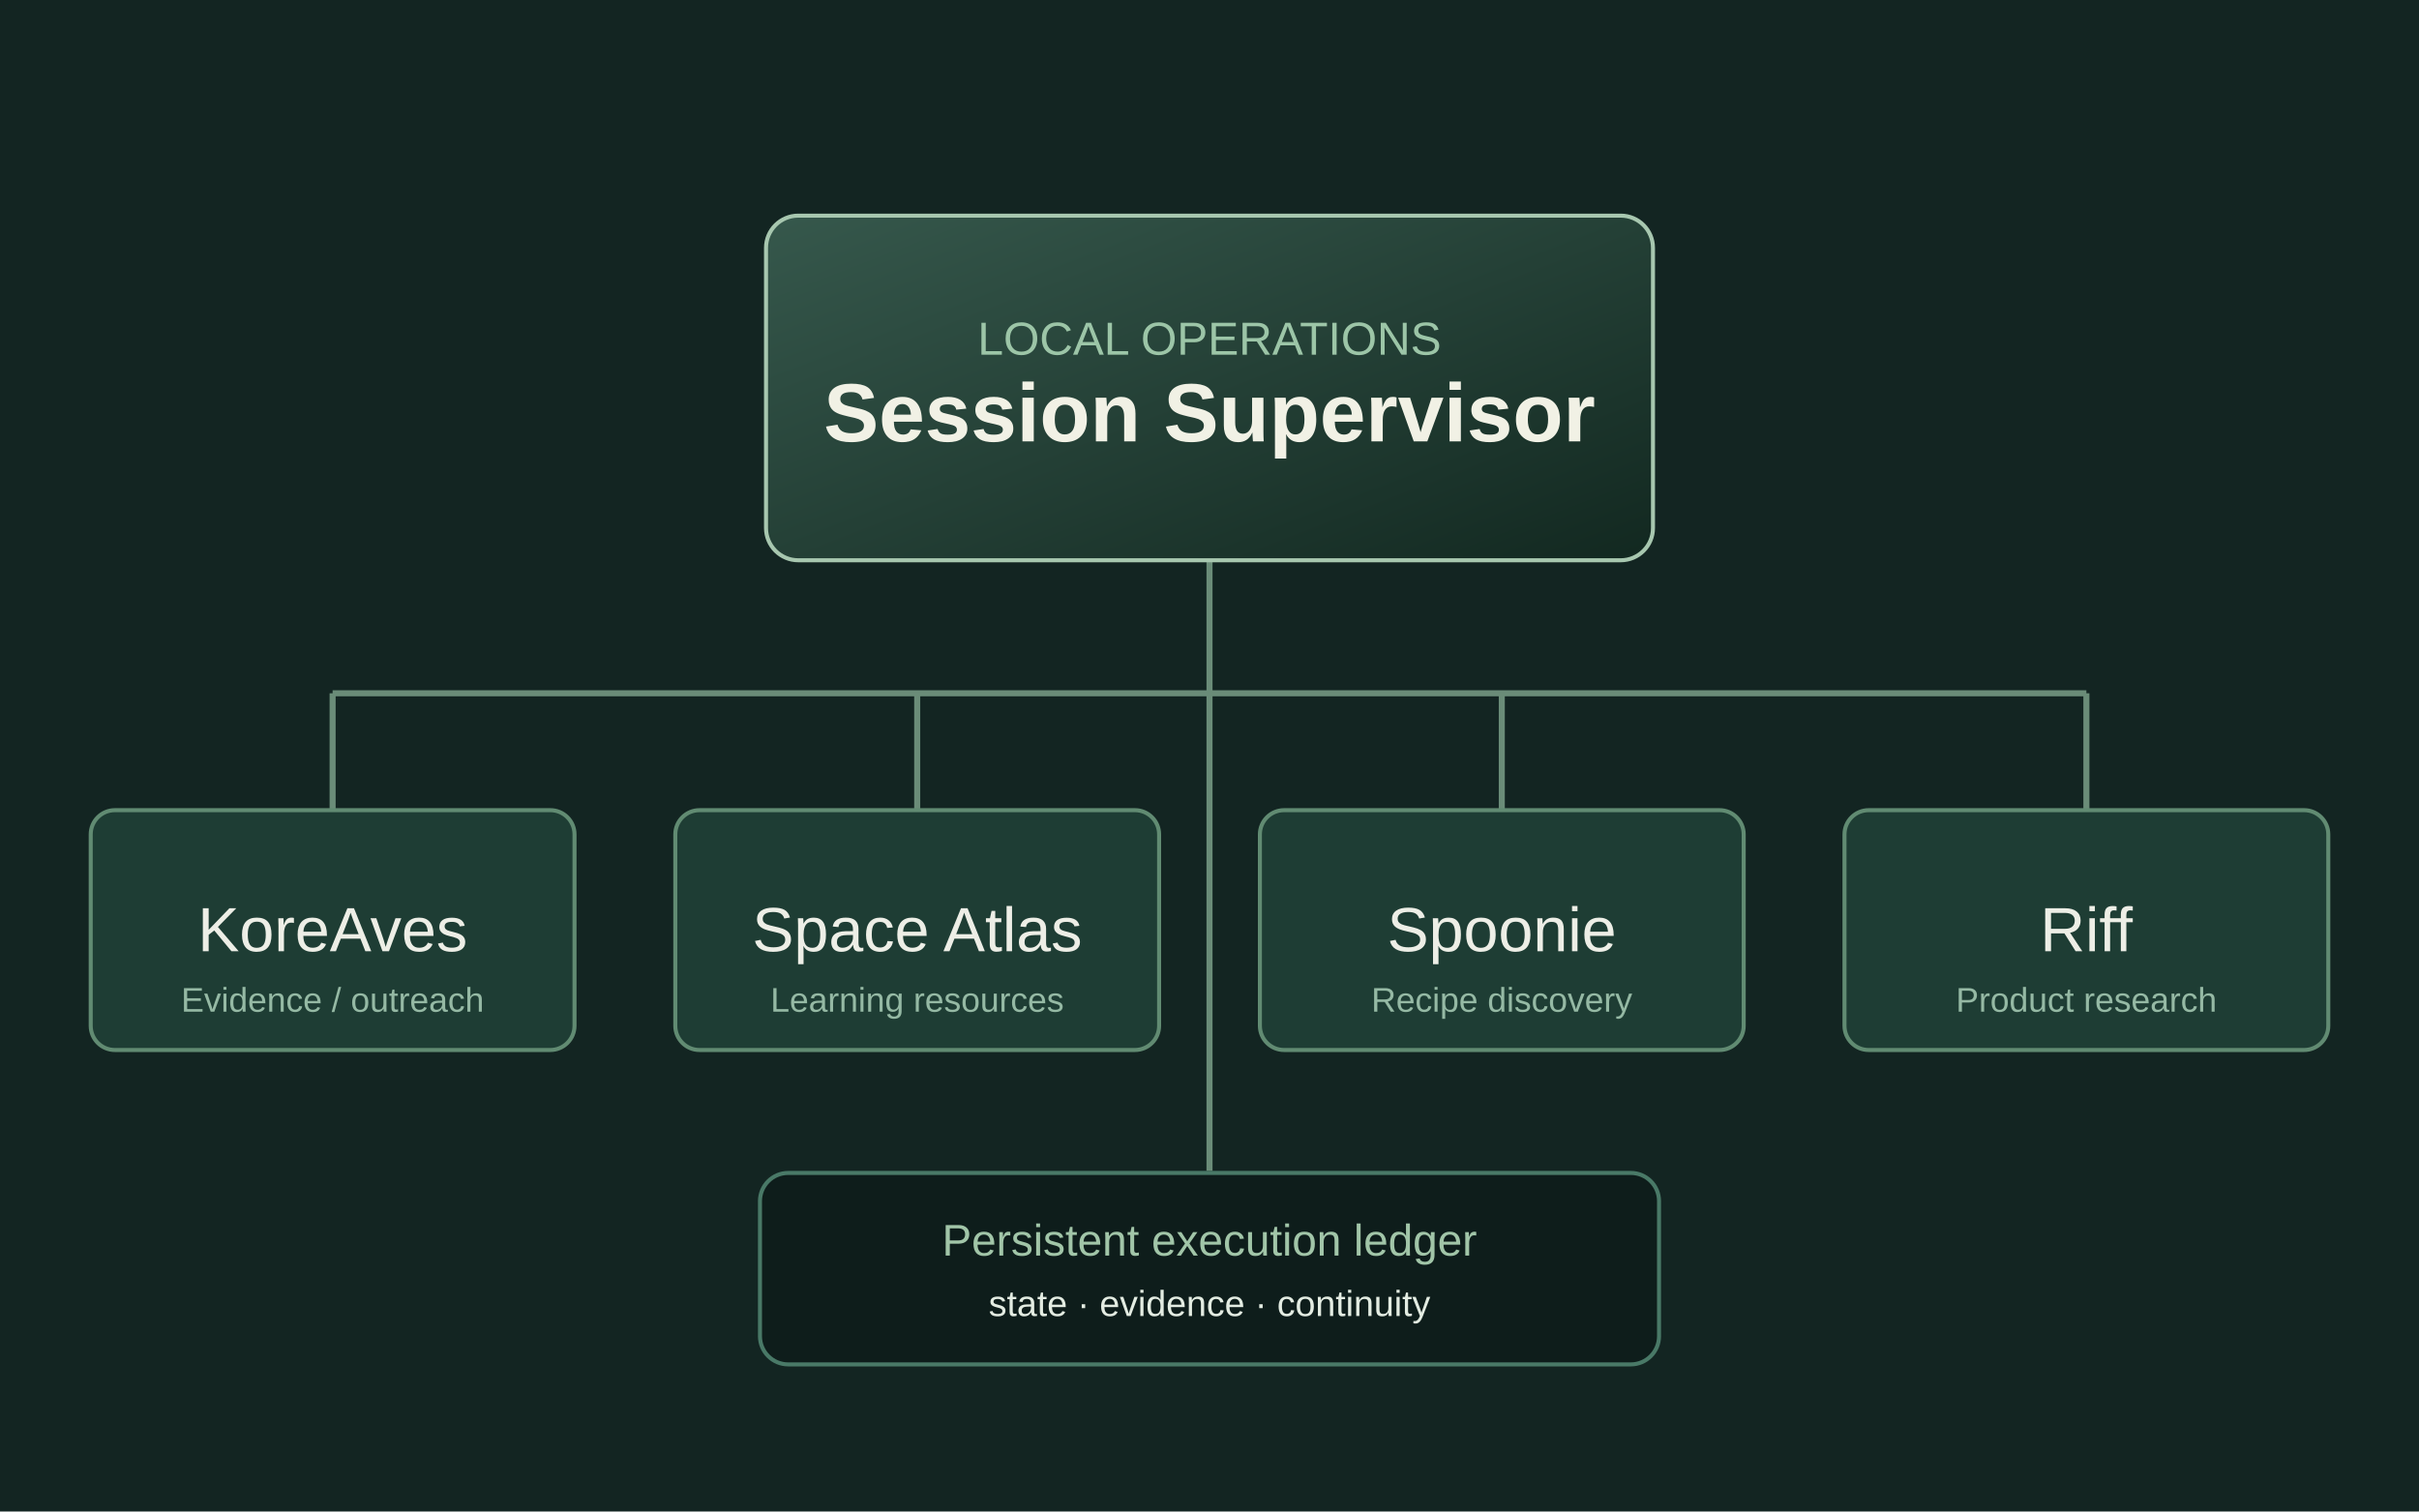
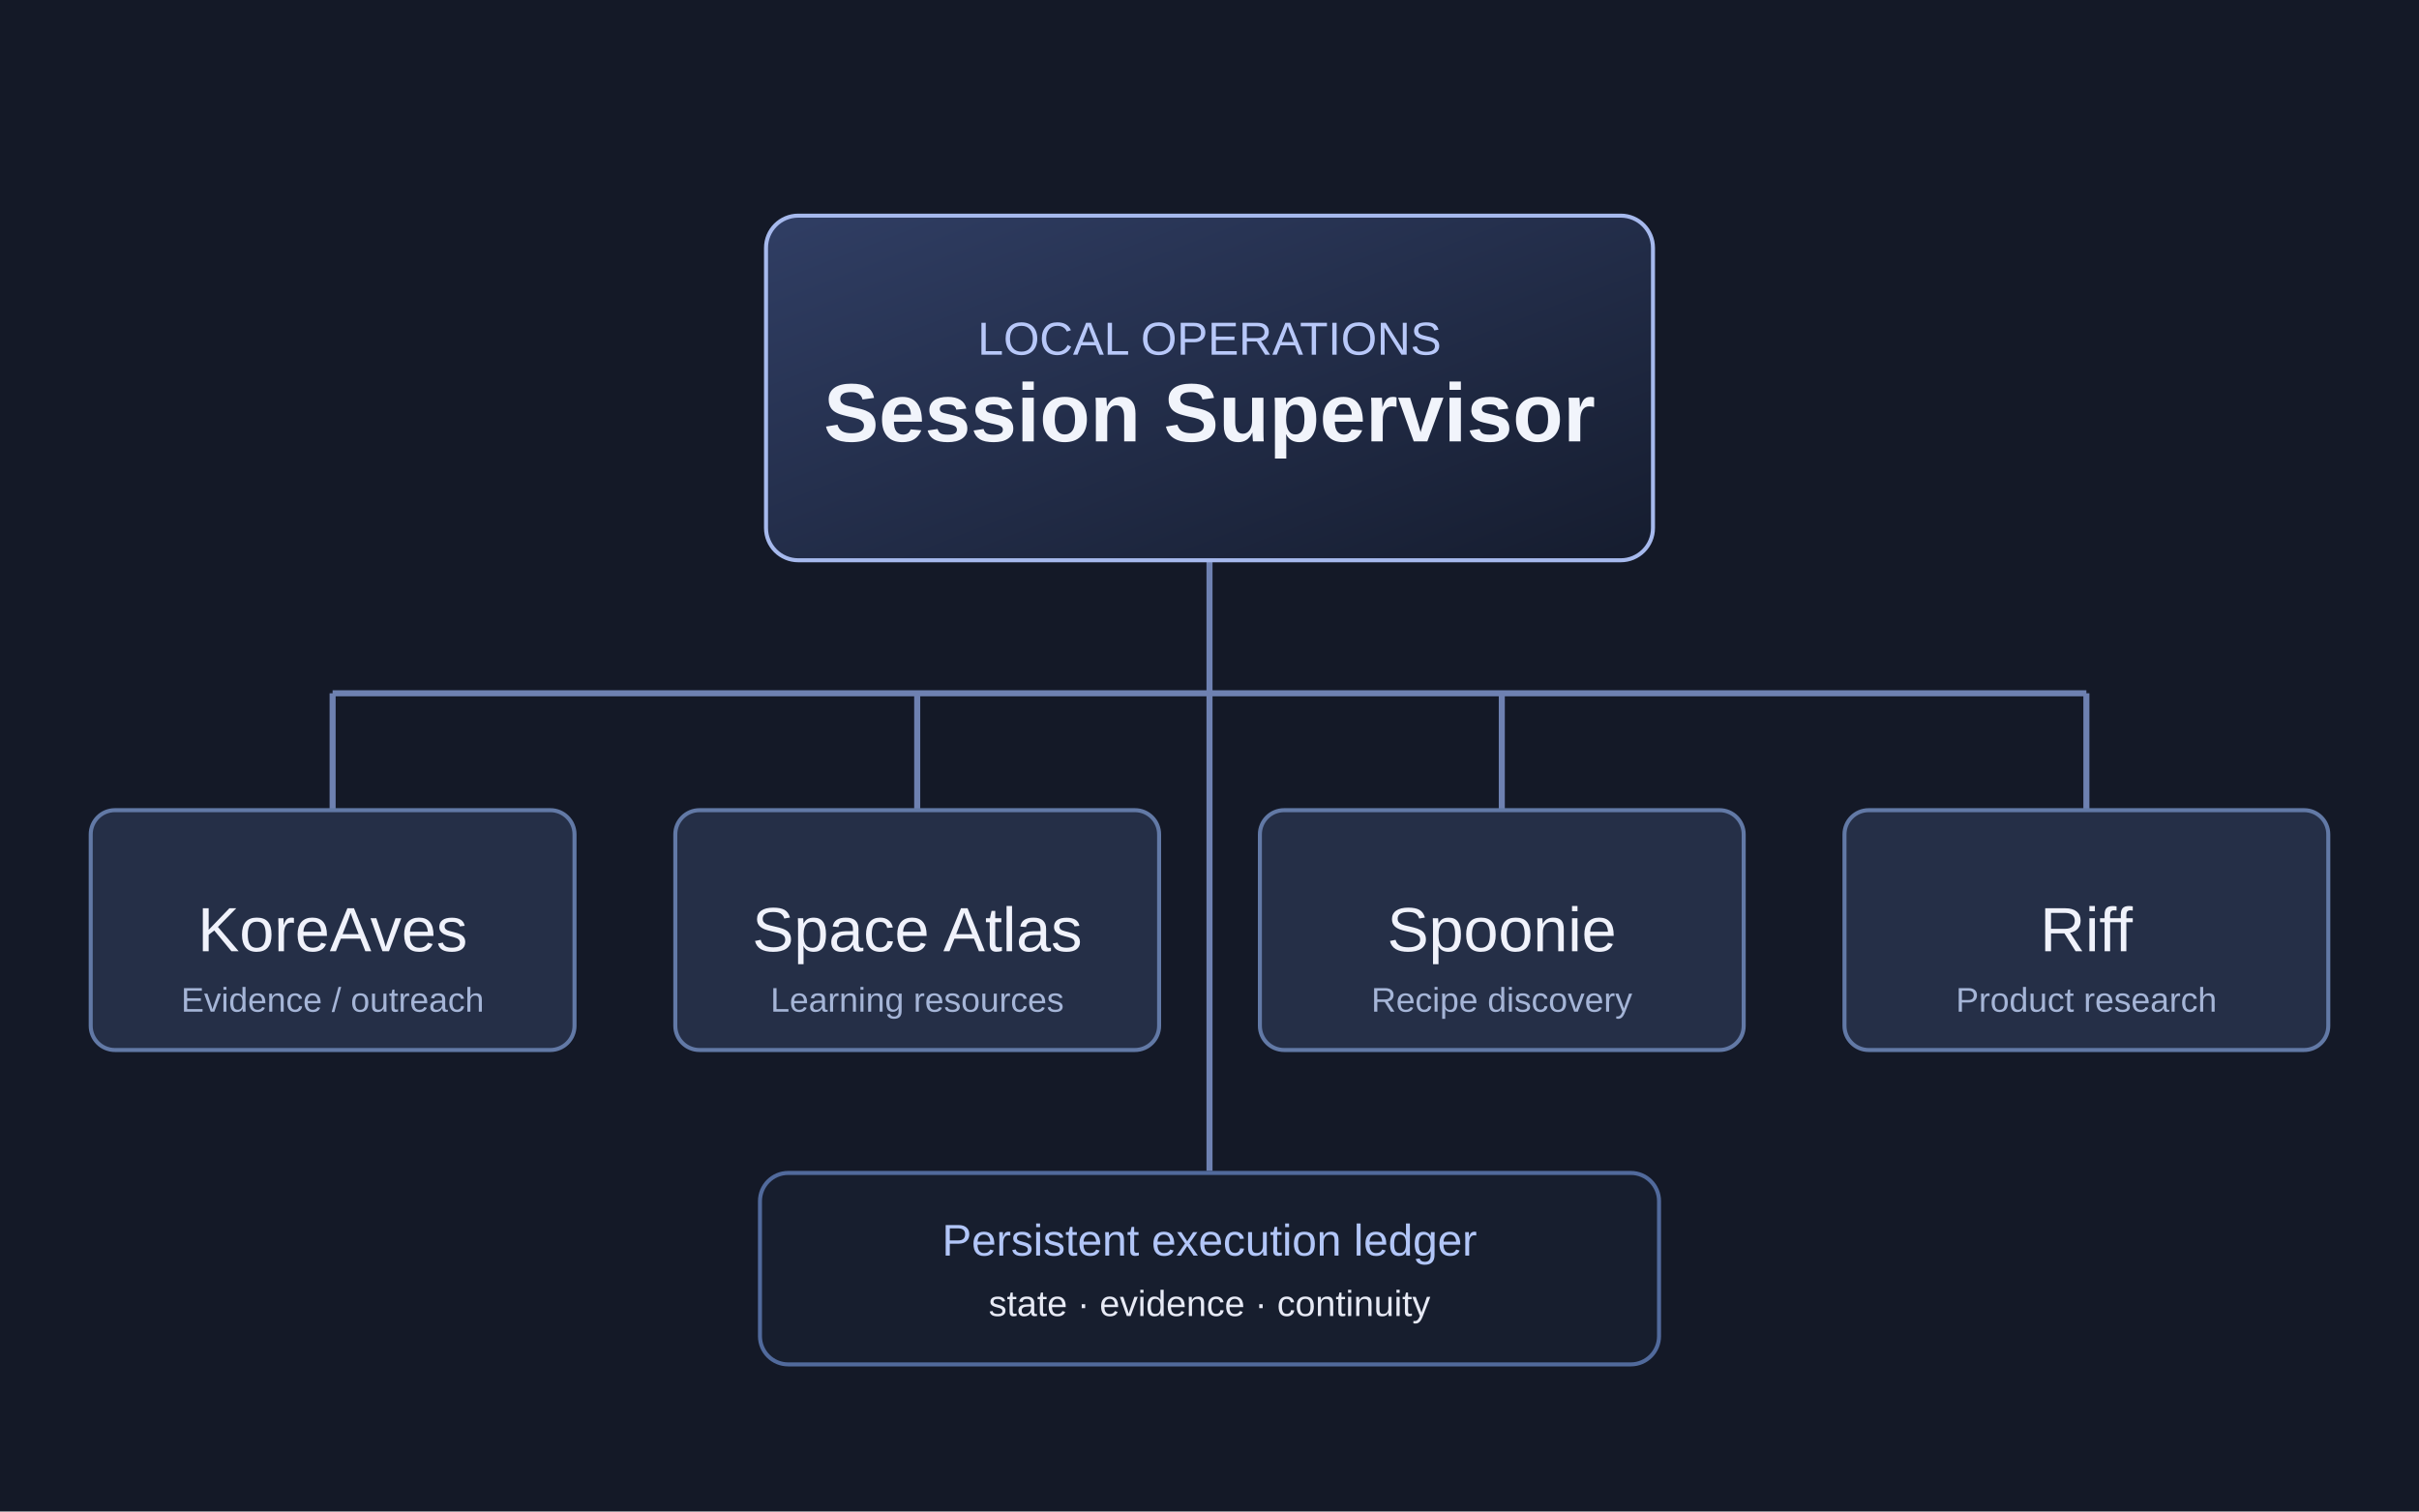
<svg xmlns="http://www.w3.org/2000/svg" viewBox="0 0 1200 750" role="img" aria-labelledby="t d">
-   <rect width="1200" height="750" fill="#132522" />
+   <rect width="1200" height="750" fill="#141927" />
  <defs>
    <linearGradient id="g" x1="0" y1="0" x2="1" y2="1">
-       <stop stop-color="#36584c" />
-       <stop offset="1" stop-color="#122820" />
+       <stop stop-color="#303e64" />
+       <stop offset="1" stop-color="#151c2e" />
    </linearGradient>
  </defs>
-   <path d="M600 278V344M165 344H1035M165 344V402M455 344V402M745 344V402M1035 344V402M600 344V581" stroke="#8db59a" stroke-opacity=".72" stroke-width="3" fill="none" />
-   <rect x="380" y="107" width="440" height="171" rx="16" fill="url(#g)" stroke="#a7c7af" stroke-width="2" />
-   <text x="600" y="176" font-size="23" fill="#9cc5a7" text-anchor="middle" font-family="Arial,sans-serif">LOCAL OPERATIONS</text>
-   <text x="600" y="219" font-size="41" fill="#f1f1e5" text-anchor="middle" font-family="Arial,sans-serif" font-weight="bold">Session Supervisor</text>
-   <g fill="#1e3d34" stroke="#618b72" stroke-width="2">
+   <path d="M600 278V344M165 344H1035M165 344V402M455 344V402M745 344V402M1035 344V402M600 344V581" stroke="#91a9e7" stroke-opacity=".72" stroke-width="3" fill="none" />
+   <rect x="380" y="107" width="440" height="171" rx="16" fill="url(#g)" stroke="#a6b9ed" stroke-width="2" />
+   <text x="600" y="176" font-size="23" fill="#b8c8f9" text-anchor="middle" font-family="Arial,sans-serif">LOCAL OPERATIONS</text>
+   <text x="600" y="219" font-size="41" fill="#f1f4fb" text-anchor="middle" font-family="Arial,sans-serif" font-weight="bold">Session Supervisor</text>
+   <g fill="#252f47" stroke="#6279a6" stroke-width="2">
    <rect x="45" y="402" width="240" height="119" rx="12" />
    <rect x="335" y="402" width="240" height="119" rx="12" />
    <rect x="625" y="402" width="240" height="119" rx="12" />
    <rect x="915" y="402" width="240" height="119" rx="12" />
  </g>
-   <g fill="#edeee6" font-family="Arial,sans-serif" font-size="31" text-anchor="middle">
+   <g fill="#f0f2fb" font-family="Arial,sans-serif" font-size="31" text-anchor="middle">
    <text x="165" y="472">KoreAves</text>
    <text x="455" y="472">Space Atlas</text>
    <text x="745" y="472">Spoonie</text>
    <text x="1035" y="472">Riff</text>
  </g>
-   <g fill="#95b9a4" font-family="Arial,sans-serif" font-size="17" text-anchor="middle">
+   <g fill="#a5b5d7" font-family="Arial,sans-serif" font-size="17" text-anchor="middle">
    <text x="165" y="502">Evidence / outreach</text>
    <text x="455" y="502">Learning resources</text>
    <text x="745" y="502">Recipe discovery</text>
    <text x="1035" y="502">Product research</text>
  </g>
-   <rect x="377" y="582" width="446" height="95" rx="14" fill="#0e1d1b" stroke="#497967" stroke-width="2" />
-   <text x="600" y="623" font-size="22" fill="#a1c5a8" text-anchor="middle" font-family="Arial,sans-serif">Persistent execution ledger</text>
-   <text x="600" y="653" font-size="18" fill="#e3ece2" text-anchor="middle" font-family="Arial,sans-serif">state · evidence · continuity</text>
+   <rect x="377" y="582" width="446" height="95" rx="14" fill="#171e2e" stroke="#516a9c" stroke-width="2" />
+   <text x="600" y="623" font-size="22" fill="#b2c6f8" text-anchor="middle" font-family="Arial,sans-serif">Persistent execution ledger</text>
+   <text x="600" y="653" font-size="18" fill="#e7eaf5" text-anchor="middle" font-family="Arial,sans-serif">state · evidence · continuity</text>
</svg>
